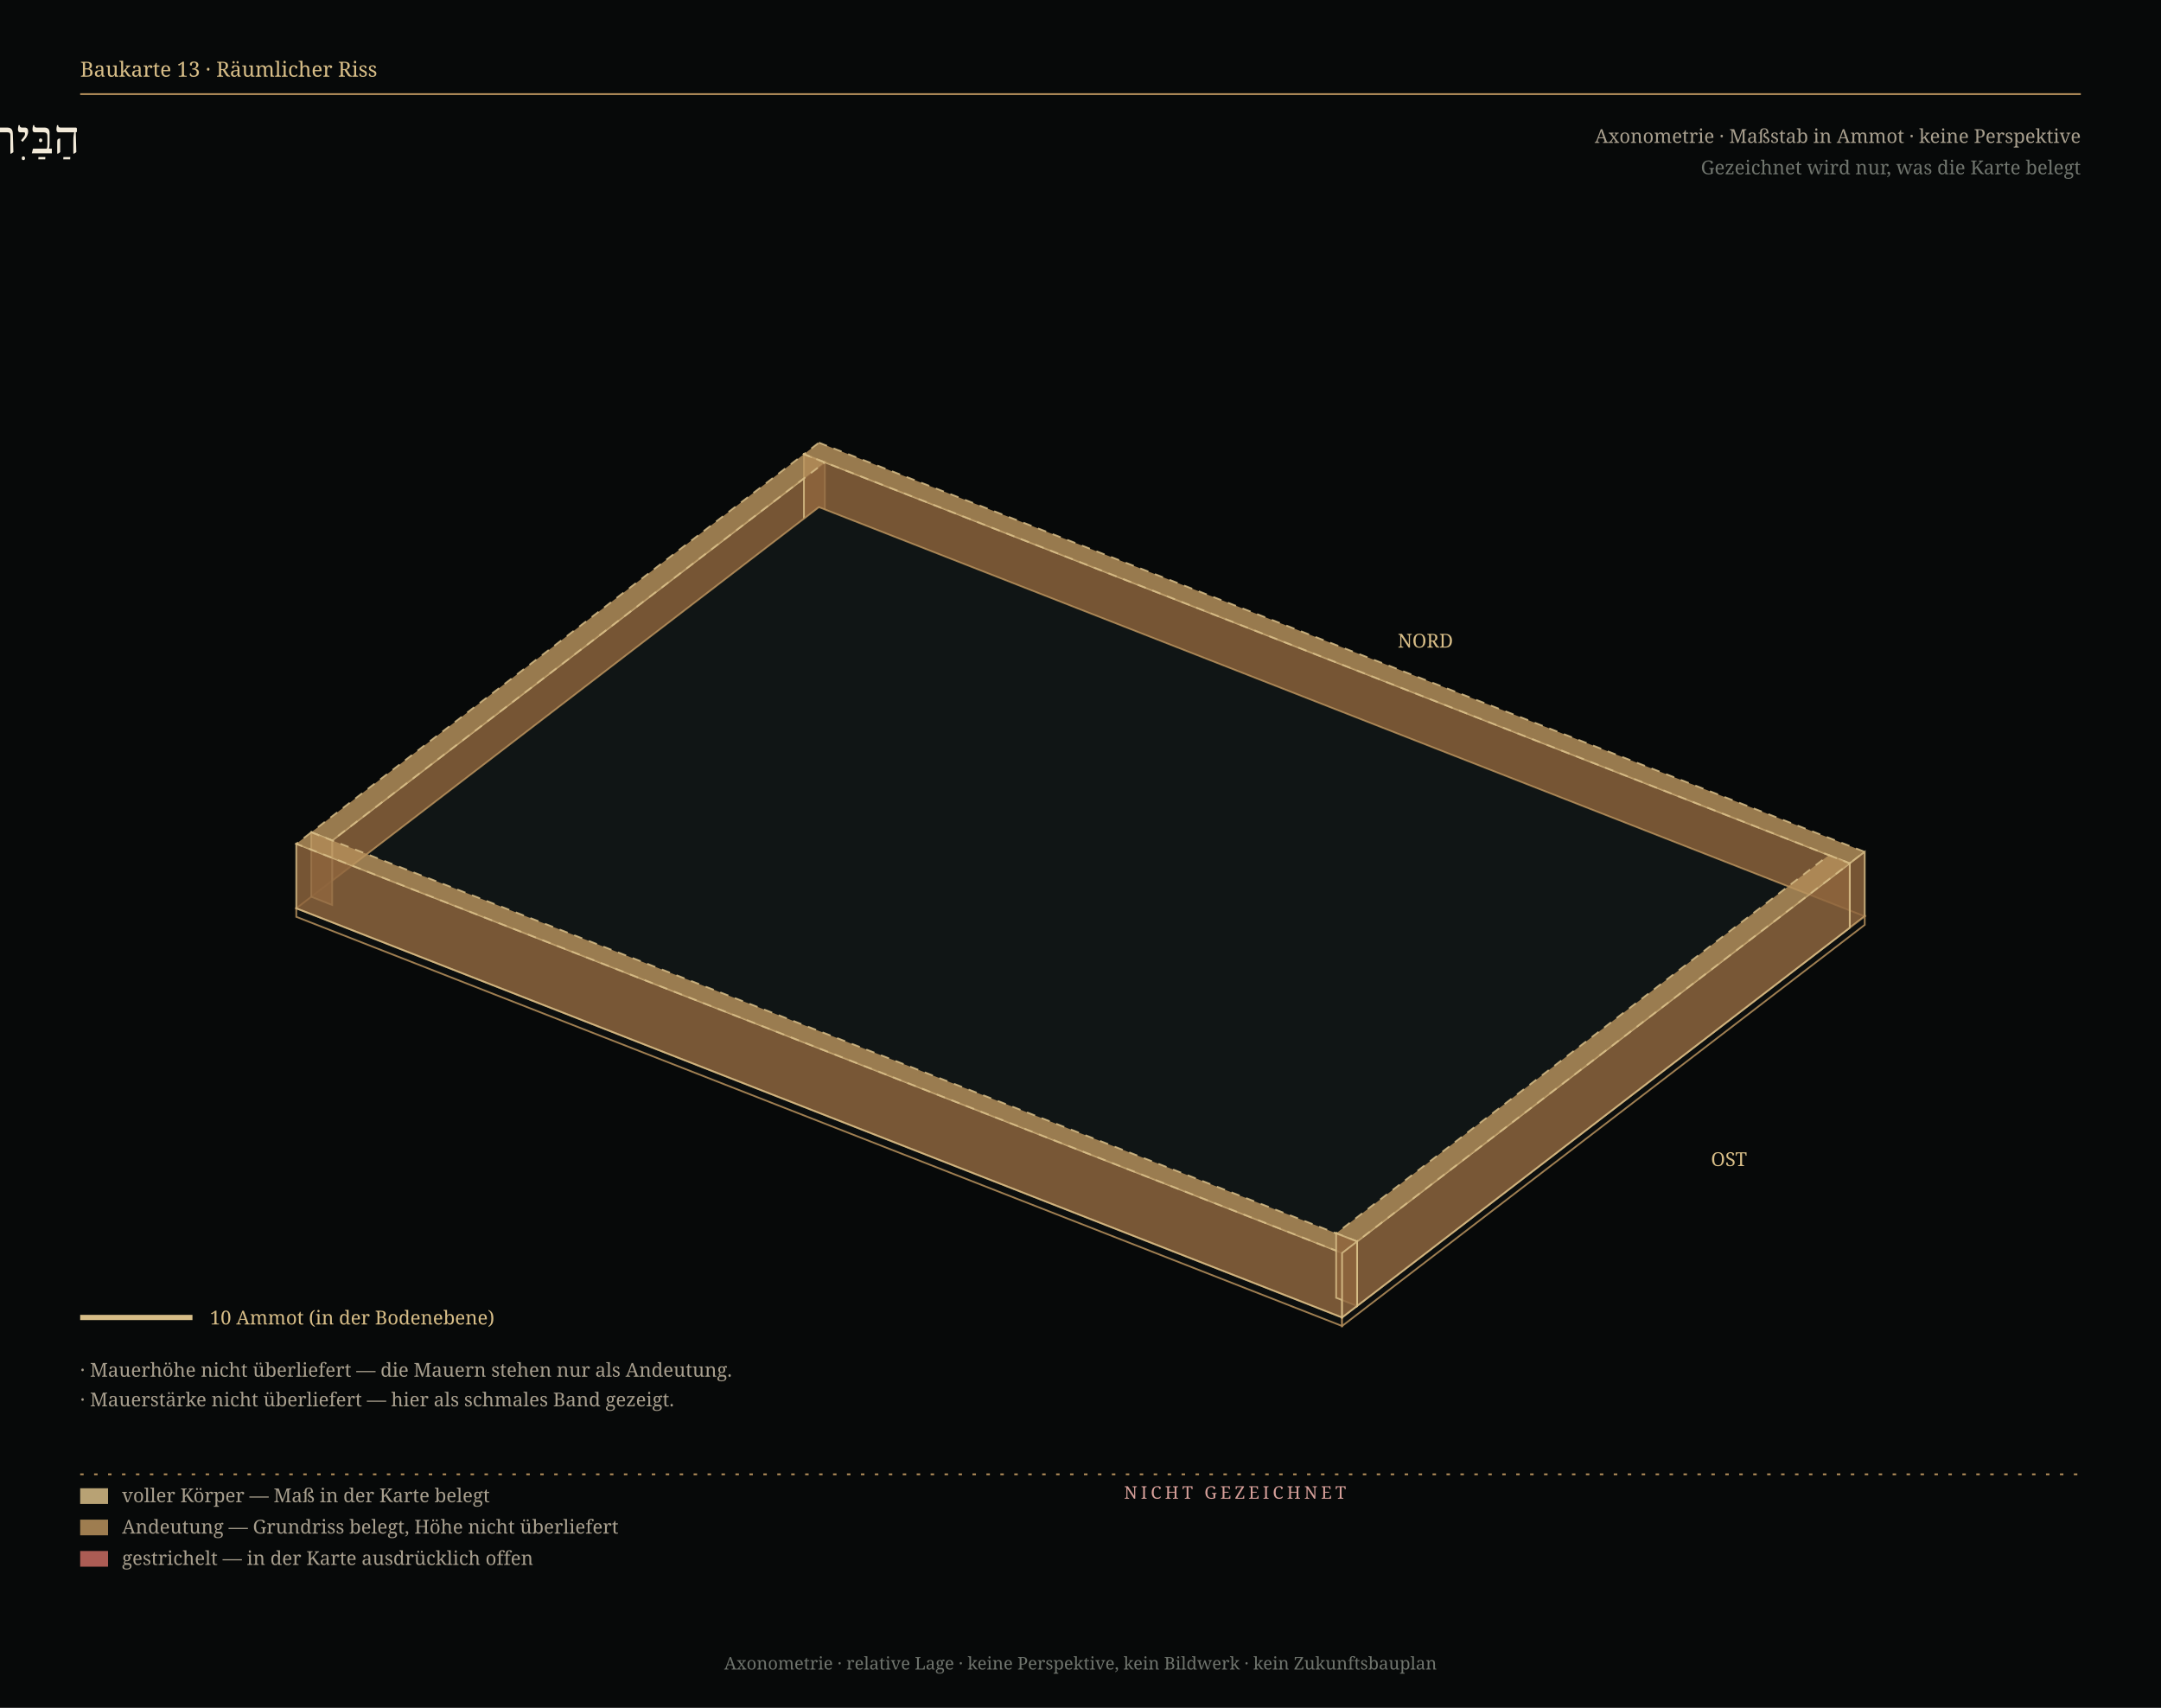
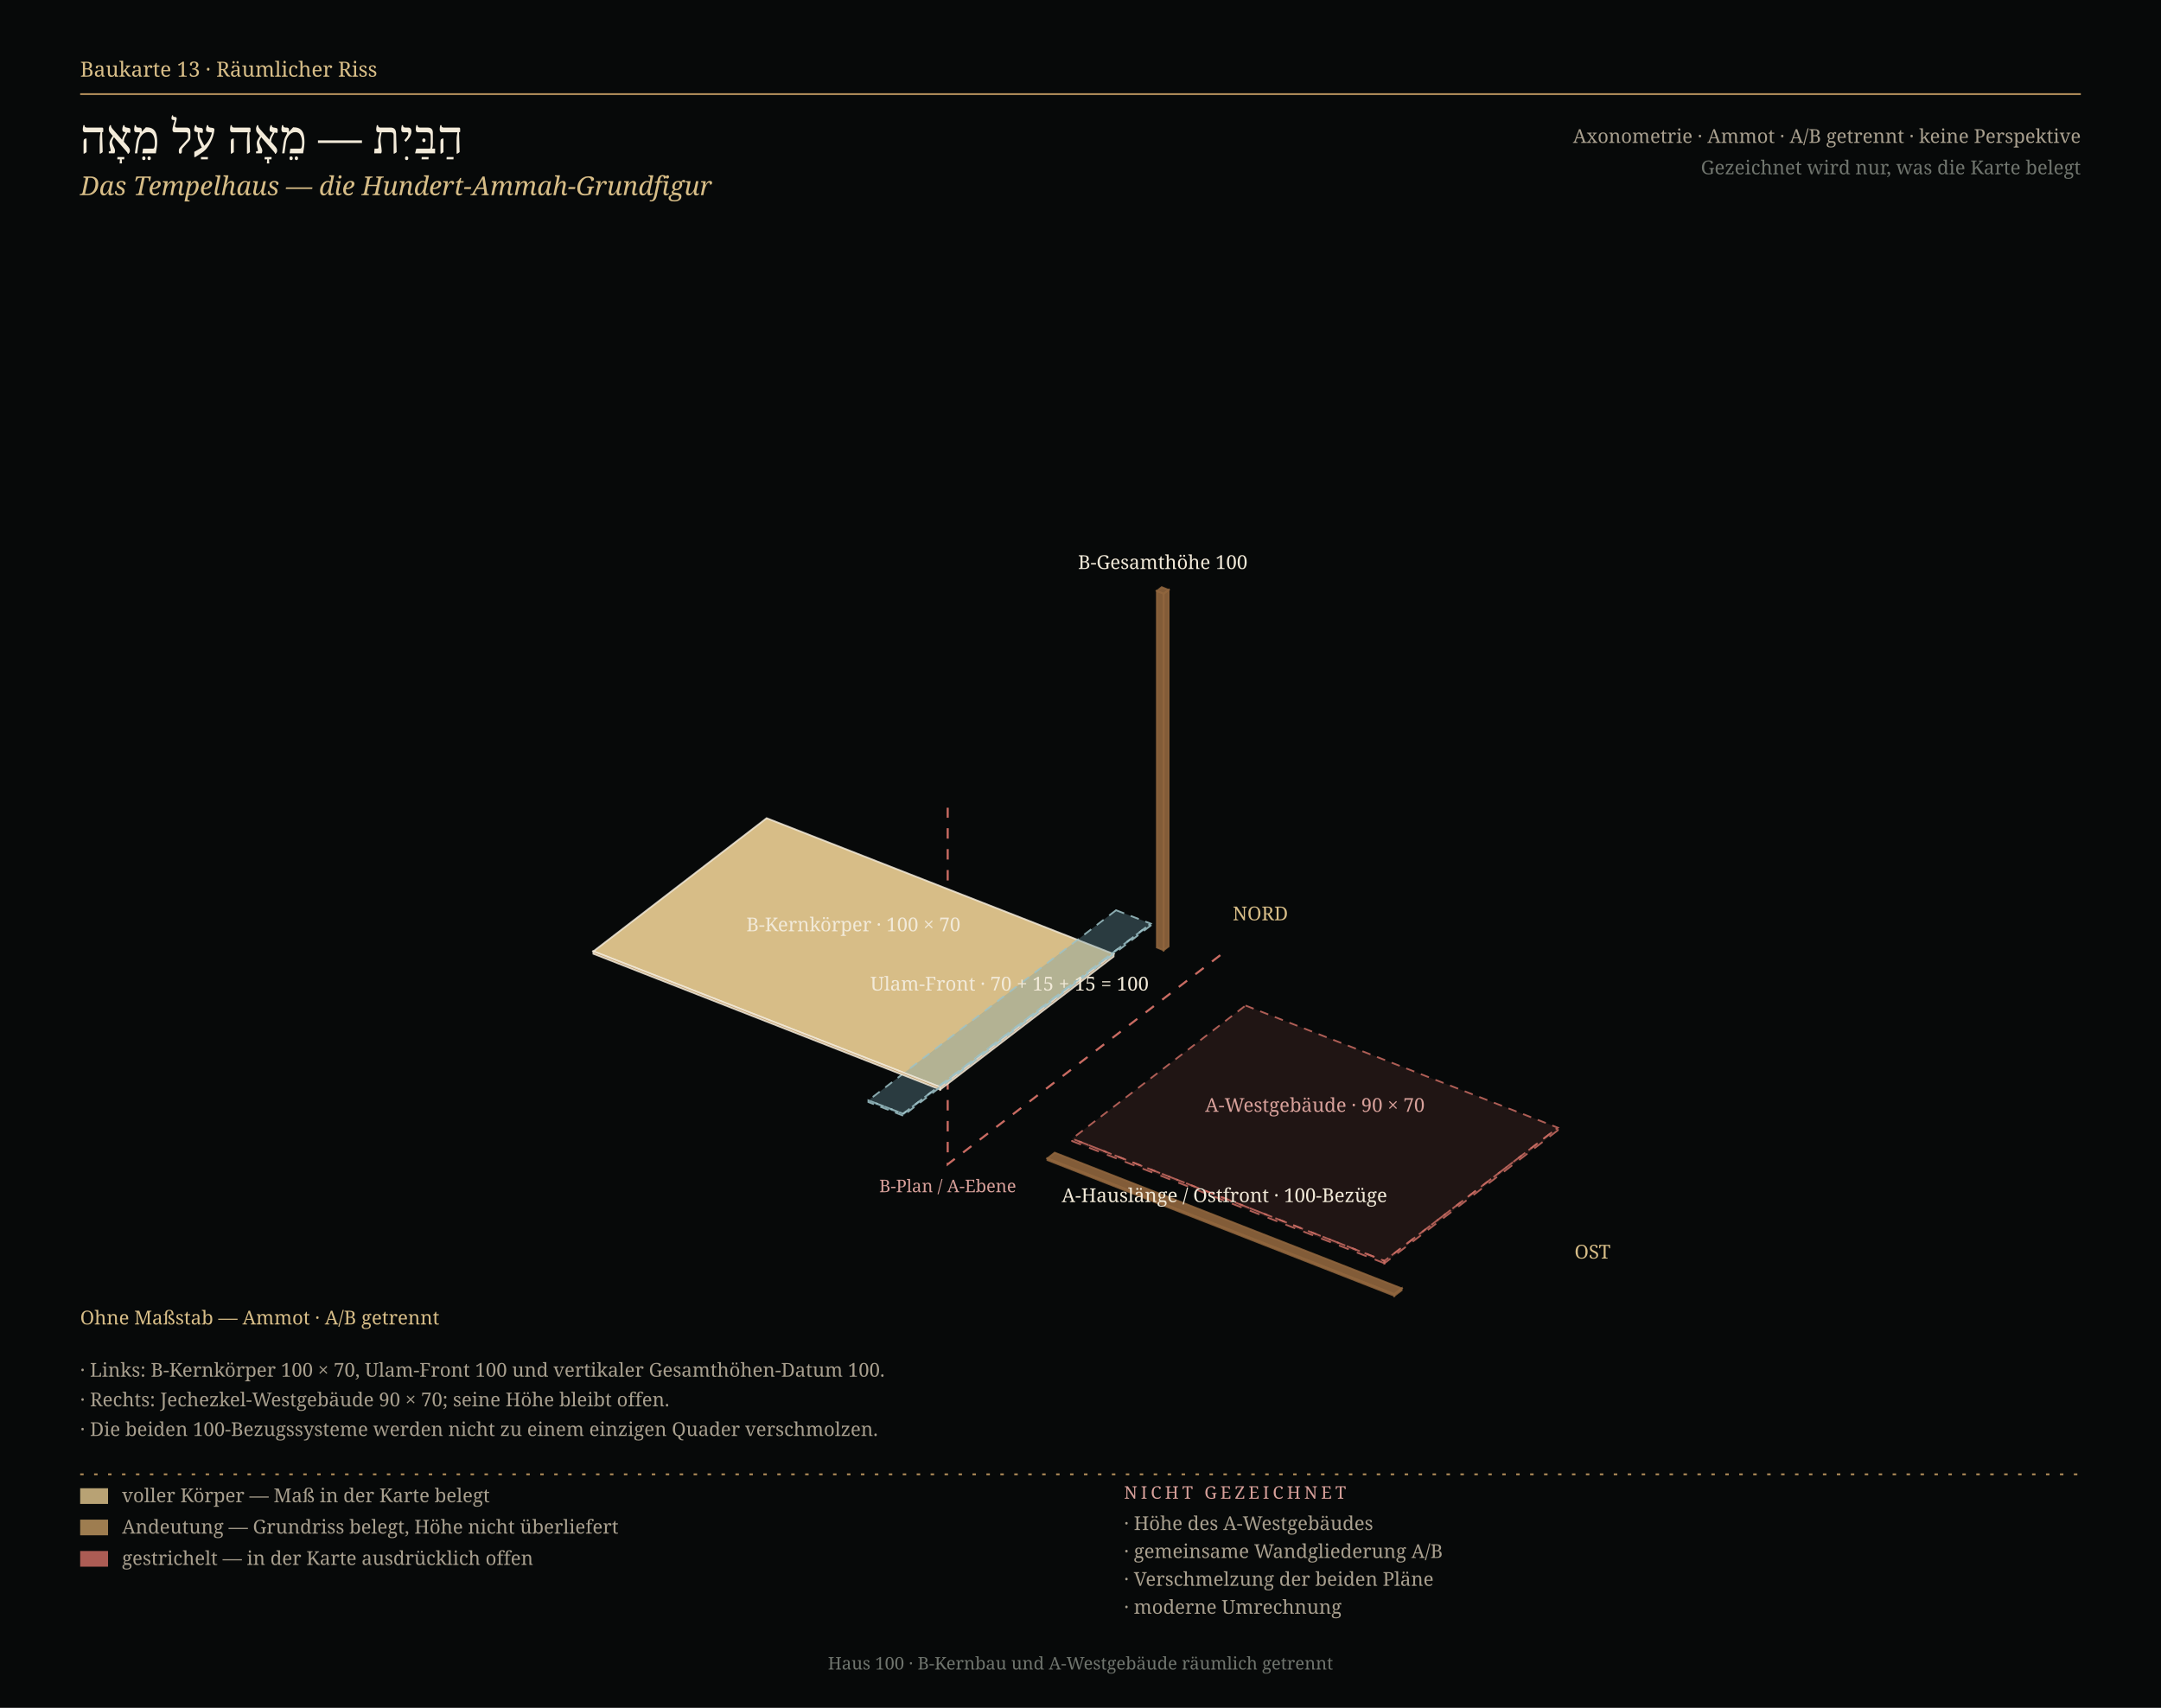
<svg xmlns="http://www.w3.org/2000/svg" viewBox="0 0 1240 980" width="100%" role="img" aria-labelledby="riss-t riss-d">
  <defs>
    <pattern id="rHatch" width="7" height="7" patternUnits="userSpaceOnUse" patternTransform="rotate(45)">
      <line x1="0" y1="0" x2="0" y2="7" stroke="#C96B62" stroke-width="1.5" opacity=".6" />
    </pattern>
    <pattern id="rHatchQ" width="8" height="8" patternUnits="userSpaceOnUse" patternTransform="rotate(45)">
      <line x1="0" y1="0" x2="0" y2="8" stroke="#6E9EAA" stroke-width="1.2" opacity=".55" />
    </pattern>
    <linearGradient id="rWall" x1="0" y1="0" x2="0" y2="1">
      <stop offset="0" stop-color="#D7BD87" />
      <stop offset="1" stop-color="#8F653D" />
    </linearGradient>
  </defs>
  <rect x="0.0" y="0.0" width="1240.0" height="980.0" fill="#070909" />
  <text x="46.0" y="44.0" fill="#D7BD87" font-family="EB Garamond, Georgia, serif" font-size="12">Baukarte 13 · Räumlicher Riss</text>
  <line x1="46.0" y1="54.0" x2="1194.0" y2="54.0" stroke="#B8925D" stroke-width="1" />
-   <text x="46.0" y="88.0" fill="#F2EAD9" font-family="Frank Ruhl Libre, Noto Serif Hebrew, serif" font-size="25" direction="rtl">הַבַּיִת — מֵאָה עַל מֵאָה</text>
-   <text x="46.0" y="112.0" fill="#D7BD87" font-family="Cormorant Garamond, Georgia, serif" font-size="15" font-style="italic" />
-   <text x="1194.0" y="82.0" fill="#A89F8E" font-family="EB Garamond, Georgia, serif" font-size="11" text-anchor="end">Axonometrie · Maßstab in Ammot · keine Perspektive</text>
+   <text x="46.0" y="88.0" fill="#F2EAD9" font-family="Frank Ruhl Libre, Noto Serif Hebrew, serif" font-size="25">הַבַּיִת — מֵאָה עַל מֵאָה</text>
+   <text x="46.0" y="112.0" fill="#D7BD87" font-family="Cormorant Garamond, Georgia, serif" font-size="15" font-style="italic">Das Tempelhaus — die Hundert-Ammah-Grundfigur</text>
+   <text x="1194.0" y="82.0" fill="#A89F8E" font-family="EB Garamond, Georgia, serif" font-size="11" text-anchor="end">Axonometrie · Ammot · A/B getrennt · keine Perspektive</text>
  <text x="1194.0" y="100.0" fill="#6F746D" font-family="EB Garamond, Georgia, serif" font-size="11" text-anchor="end">Gezeichnet wird nur, was die Karte belegt</text>
-   <line x1="469.9" y1="291.0" x2="170.0" y2="521.2" stroke="#B8925D" stroke-width=".5" opacity=".22" />
-   <line x1="529.9" y1="314.5" x2="230.0" y2="544.7" stroke="#B8925D" stroke-width=".5" opacity=".22" />
-   <line x1="589.9" y1="338.0" x2="290.0" y2="568.2" stroke="#B8925D" stroke-width=".5" opacity=".22" />
-   <line x1="649.9" y1="361.4" x2="350.0" y2="591.7" stroke="#B8925D" stroke-width=".5" opacity=".22" />
-   <line x1="709.9" y1="384.9" x2="410.0" y2="615.1" stroke="#B8925D" stroke-width=".5" opacity=".22" />
-   <line x1="769.9" y1="408.4" x2="470.1" y2="638.6" stroke="#B8925D" stroke-width=".5" opacity=".22" />
-   <line x1="830.0" y1="431.9" x2="530.1" y2="662.1" stroke="#B8925D" stroke-width=".5" opacity=".22" />
-   <line x1="890.0" y1="455.4" x2="590.1" y2="685.6" stroke="#B8925D" stroke-width=".5" opacity=".22" />
-   <line x1="950.0" y1="478.8" x2="650.1" y2="709.0" stroke="#B8925D" stroke-width=".5" opacity=".22" />
-   <line x1="1010.0" y1="502.3" x2="710.1" y2="732.5" stroke="#B8925D" stroke-width=".5" opacity=".22" />
-   <line x1="1070.0" y1="525.8" x2="770.1" y2="756.0" stroke="#B8925D" stroke-width=".5" opacity=".22" />
-   <line x1="469.9" y1="291.0" x2="1070.0" y2="525.8" stroke="#B8925D" stroke-width=".5" opacity=".22" />
-   <line x1="427.1" y1="323.9" x2="1027.2" y2="558.7" stroke="#B8925D" stroke-width=".5" opacity=".22" />
-   <line x1="384.2" y1="356.8" x2="984.3" y2="591.6" stroke="#B8925D" stroke-width=".5" opacity=".22" />
-   <line x1="341.4" y1="389.7" x2="941.5" y2="624.5" stroke="#B8925D" stroke-width=".5" opacity=".22" />
-   <line x1="298.5" y1="422.6" x2="898.6" y2="657.3" stroke="#B8925D" stroke-width=".5" opacity=".22" />
-   <line x1="255.7" y1="455.4" x2="855.8" y2="690.2" stroke="#B8925D" stroke-width=".5" opacity=".22" />
-   <line x1="212.8" y1="488.3" x2="812.9" y2="723.1" stroke="#B8925D" stroke-width=".5" opacity=".22" />
-   <line x1="170.0" y1="521.2" x2="770.1" y2="756.0" stroke="#B8925D" stroke-width=".5" opacity=".22" />
-   <polygon points="473.3,302.3 190.6,519.3 190.6,482.3 473.3,265.3" fill="#8F653D" fill-opacity="0.82" stroke="#D7BD87" stroke-width="1" stroke-opacity=".85" />
-   <polygon points="1061.4,532.4 461.3,297.6 461.3,260.6 1061.4,495.4" fill="#8F653D" fill-opacity="0.82" stroke="#D7BD87" stroke-width="1" stroke-opacity=".85" />
-   <polygon points="461.3,260.6 473.3,265.3 190.6,482.3 178.6,477.6" fill="#B8925D" fill-opacity="0.82" stroke="#D7BD87" stroke-width="1" stroke-dasharray="5 4" stroke-opacity=".85" />
-   <polygon points="469.9,254.0 1070.0,488.8 1061.4,495.4 461.3,260.6" fill="#B8925D" fill-opacity="0.82" stroke="#D7BD87" stroke-width="1" stroke-dasharray="5 4" stroke-opacity=".85" />
-   <polygon points="469.9,291.0 1070.0,525.8 770.1,756.0 170.0,521.2" fill="#101515" fill-opacity="1" stroke="#B8925D" stroke-width="1" stroke-opacity=".85" />
-   <polygon points="190.6,519.3 178.6,514.6 178.6,477.6 190.6,482.3" fill="#8F653D" fill-opacity="0.82" stroke="#D7BD87" stroke-width="1" stroke-opacity=".85" />
-   <polygon points="1070.0,525.8 1061.4,532.4 1061.4,495.4 1070.0,488.8" fill="#8F653D" fill-opacity="0.82" stroke="#D7BD87" stroke-width="1" stroke-opacity=".85" />
-   <polygon points="770.1,760.9 170.0,526.1 170.0,521.2 770.1,756.0" fill="#0B0E0E" fill-opacity="1" stroke="#B8925D" stroke-width="1" stroke-opacity=".85" />
-   <polygon points="1070.0,530.7 770.1,760.9 770.1,756.0 1070.0,525.8" fill="#0B0E0E" fill-opacity="1" stroke="#B8925D" stroke-width="1" stroke-opacity=".85" />
-   <polygon points="770.1,756.0 170.0,521.2 170.0,484.2 770.1,719.0" fill="#8F653D" fill-opacity="0.82" stroke="#D7BD87" stroke-width="1" stroke-opacity=".85" />
-   <polygon points="1061.4,532.4 778.7,749.4 778.7,712.4 1061.4,495.4" fill="#8F653D" fill-opacity="0.82" stroke="#D7BD87" stroke-width="1" stroke-opacity=".85" />
-   <polygon points="178.6,477.6 778.7,712.4 770.1,719.0 170.0,484.2" fill="#B8925D" fill-opacity="0.82" stroke="#D7BD87" stroke-width="1" stroke-dasharray="5 4" stroke-opacity=".85" />
-   <polygon points="1049.4,490.7 1061.4,495.4 778.7,712.4 766.7,707.7" fill="#B8925D" fill-opacity="0.82" stroke="#D7BD87" stroke-width="1" stroke-dasharray="5 4" stroke-opacity=".85" />
-   <polygon points="778.7,749.4 766.7,744.7 766.7,707.7 778.7,712.4" fill="#8F653D" fill-opacity="0.82" stroke="#D7BD87" stroke-width="1" stroke-opacity=".85" />
-   <polygon points="778.7,749.4 770.1,756.0 770.1,719.0 778.7,712.4" fill="#8F653D" fill-opacity="0.82" stroke="#D7BD87" stroke-width="1" stroke-opacity=".85" />
-   <text x="817.9" y="371.6" fill="#D7BD87" font-family="Cormorant Garamond, Georgia, serif" font-size="11" text-anchor="middle">NORD</text>
-   <text x="992.1" y="669.1" fill="#D7BD87" font-family="Cormorant Garamond, Georgia, serif" font-size="11" text-anchor="middle">OST</text>
-   <text x="46.0" y="790.0" fill="#A89F8E" font-family="EB Garamond, Georgia, serif" font-size="11">· Mauerhöhe nicht überliefert — die Mauern stehen nur als Andeutung.</text>
-   <text x="46.0" y="807.0" fill="#A89F8E" font-family="EB Garamond, Georgia, serif" font-size="11">· Mauerstärke nicht überliefert — hier als schmales Band gezeigt.</text>
-   <line x1="46" y1="756" x2="110.44" y2="756" stroke="#D7BD87" stroke-width="3" />
-   <text x="120.4" y="760.0" fill="#D7BD87" font-family="EB Garamond, Georgia, serif" font-size="11">10 Ammot (in der Bodenebene)</text>
+   <polyline points="700.2,548.1 543.8,668.1 543.8,463.5" fill="none" stroke="#C96B62" stroke-width="1.2" stroke-dasharray="6 6" />
+   <text x="543.8" y="684.1" fill="#D7A09A" font-family="EB Garamond, Georgia, serif" font-size="10" text-anchor="middle">B-Plan / A-Ebene</text>
+   <polygon points="439.9,469.5 639.0,547.4 539.5,623.8 340.5,545.9" fill="#D7BD87" fill-opacity="1" stroke="#F2EAD9" stroke-width="1" stroke-opacity=".85" />
+   <polygon points="640.4,522.3 660.3,530.0 518.2,639.1 498.3,631.4" fill="#6E9EAA" fill-opacity="0.34" stroke="#9EC2C7" stroke-width="1" stroke-dasharray="5 4" stroke-opacity=".85" />
+   <polygon points="539.5,625.2 340.5,547.3 340.5,545.9 539.5,623.8" fill="#B8925D" fill-opacity="1" stroke="#F2EAD9" stroke-width="1" stroke-opacity=".85" />
+   <polygon points="639.0,548.9 539.5,625.2 539.5,623.8 639.0,547.4" fill="#8F653D" fill-opacity="1" stroke="#F2EAD9" stroke-width="1" stroke-opacity=".85" />
+   <polygon points="660.3,531.1 518.2,640.2 518.2,639.1 660.3,530.0" fill="#6E9EAA" fill-opacity="0.34" stroke="#9EC2C7" stroke-width="1" stroke-dasharray="5 4" stroke-opacity=".85" />
+   <polygon points="670.6,543.1 667.7,545.3 667.7,340.7 670.6,338.5" fill="#8F653D" fill-opacity="0.9" stroke="#8F653D" stroke-width="1" stroke-opacity=".85" />
+   <polygon points="667.7,545.3 663.8,543.7 663.8,339.1 667.7,340.7" fill="#8F653D" fill-opacity="0.9" stroke="#8F653D" stroke-width="1" stroke-opacity=".85" />
+   <polygon points="666.6,336.9 670.6,338.5 667.7,340.7 663.8,339.1" fill="#8F653D" fill-opacity="0.9" stroke="#8F653D" stroke-width="1" stroke-opacity=".85" />
+   <polygon points="518.2,640.2 498.3,632.4 498.3,631.4 518.2,639.1" fill="#6E9EAA" fill-opacity="0.34" stroke="#9EC2C7" stroke-width="1" stroke-dasharray="5 4" stroke-opacity=".85" />
+   <polygon points="714.7,577.0 893.9,647.1 794.4,723.5 615.2,653.4" fill="#C96B62" fill-opacity="0.13" stroke="#C96B62" stroke-width="1" stroke-dasharray="5 4" stroke-opacity=".85" />
+   <polygon points="893.9,648.6 794.4,724.9 794.4,723.5 893.9,647.1" fill="#C96B62" fill-opacity="0.13" stroke="#C96B62" stroke-width="1" stroke-dasharray="6 5" stroke-opacity=".85" />
+   <polygon points="794.4,724.9 615.2,654.8 615.2,653.4 794.4,723.5" fill="#C96B62" fill-opacity="0.13" stroke="#C96B62" stroke-width="1" stroke-dasharray="6 5" stroke-opacity=".85" />
+   <polygon points="605.2,661.4 804.3,739.3 800.1,742.6 601.0,664.7" fill="#8F653D" fill-opacity="0.9" stroke="#8F653D" stroke-width="1" stroke-opacity=".85" />
+   <polygon points="800.1,743.6 601.0,665.7 601.0,664.7 800.1,742.6" fill="#8F653D" fill-opacity="0.9" stroke="#8F653D" stroke-width="1" stroke-opacity=".85" />
+   <polygon points="804.3,740.4 800.1,743.6 800.1,742.6 804.3,739.3" fill="#8F653D" fill-opacity="0.9" stroke="#8F653D" stroke-width="1" stroke-opacity=".85" />
+   <text x="489.7" y="534.4" fill="#F2EAD9" font-family="EB Garamond, Georgia, serif" font-size="11" text-anchor="middle">B-Kernkörper · 100 × 70</text>
+   <text x="579.3" y="568.4" fill="#F2EAD9" font-family="EB Garamond, Georgia, serif" font-size="11" text-anchor="middle">Ulam-Front · 70 + 15 + 15 = 100</text>
+   <text x="667.2" y="326.5" fill="#F2EAD9" font-family="EB Garamond, Georgia, serif" font-size="11" text-anchor="middle">B-Gesamthöhe 100</text>
+   <text x="754.5" y="638.0" fill="#D7A09A" font-family="EB Garamond, Georgia, serif" font-size="11" text-anchor="middle">A-Westgebäude · 90 × 70</text>
+   <text x="702.6" y="689.8" fill="#F2EAD9" font-family="EB Garamond, Georgia, serif" font-size="11" text-anchor="middle">A-Hauslänge / Ostfront · 100-Bezüge</text>
+   <text x="723.2" y="528.1" fill="#D7BD87" font-family="Cormorant Garamond, Georgia, serif" font-size="11" text-anchor="middle">NORD</text>
+   <text x="913.8" y="722.2" fill="#D7BD87" font-family="Cormorant Garamond, Georgia, serif" font-size="11" text-anchor="middle">OST</text>
+   <text x="46.0" y="790.0" fill="#A89F8E" font-family="EB Garamond, Georgia, serif" font-size="11">· Links: B-Kernkörper 100 × 70, Ulam-Front 100 und vertikaler Gesamthöhen-Datum 100.</text>
+   <text x="46.0" y="807.0" fill="#A89F8E" font-family="EB Garamond, Georgia, serif" font-size="11">· Rechts: Jechezkel-Westgebäude 90 × 70; seine Höhe bleibt offen.</text>
+   <text x="46.0" y="824.0" fill="#A89F8E" font-family="EB Garamond, Georgia, serif" font-size="11">· Die beiden 100-Bezugssysteme werden nicht zu einem einzigen Quader verschmolzen.</text>
+   <text x="46.0" y="760.0" fill="#D7BD87" font-family="EB Garamond, Georgia, serif" font-size="11">Ohne Maßstab — Ammot · A/B getrennt</text>
  <line x1="46.0" y1="846.0" x2="1194.0" y2="846.0" stroke="#B8925D" stroke-width="1" stroke-dasharray="2 6" />
  <rect x="46.0" y="854.0" width="16.0" height="9.0" fill="#D7BD87" opacity=".85" />
  <text x="70.0" y="862.0" fill="#A89F8E" font-family="EB Garamond, Georgia, serif" font-size="11">voller Körper — Maß in der Karte belegt</text>
  <rect x="46.0" y="872.0" width="16.0" height="9.0" fill="#B8925D" opacity=".85" />
  <text x="70.0" y="880.0" fill="#A89F8E" font-family="EB Garamond, Georgia, serif" font-size="11">Andeutung — Grundriss belegt, Höhe nicht überliefert</text>
  <rect x="46.0" y="890.0" width="16.0" height="9.0" fill="#C96B62" opacity=".85" />
  <text x="70.0" y="898.0" fill="#A89F8E" font-family="EB Garamond, Georgia, serif" font-size="11">gestrichelt — in der Karte ausdrücklich offen</text>
  <text x="645.0" y="860.0" fill="#D7A09A" font-family="EB Garamond, Georgia, serif" font-size="10" letter-spacing="2">NICHT GEZEICHNET</text>
-   <text x="620.0" y="958.0" fill="#6F746D" font-family="EB Garamond, Georgia, serif" font-size="10" text-anchor="middle">Axonometrie · relative Lage · keine Perspektive, kein Bildwerk · kein Zukunftsbauplan</text>
+   <text x="645.0" y="878.0" fill="#A89F8E" font-family="EB Garamond, Georgia, serif" font-size="11">· Höhe des A-Westgebäudes</text>
+   <text x="645.0" y="894.0" fill="#A89F8E" font-family="EB Garamond, Georgia, serif" font-size="11">· gemeinsame Wandgliederung A/B</text>
+   <text x="645.0" y="910.0" fill="#A89F8E" font-family="EB Garamond, Georgia, serif" font-size="11">· Verschmelzung der beiden Pläne</text>
+   <text x="645.0" y="926.0" fill="#A89F8E" font-family="EB Garamond, Georgia, serif" font-size="11">· moderne Umrechnung</text>
+   <text x="620.0" y="958.0" fill="#6F746D" font-family="EB Garamond, Georgia, serif" font-size="10" text-anchor="middle">Haus 100 · B-Kernbau und A-Westgebäude räumlich getrennt</text>
</svg>
